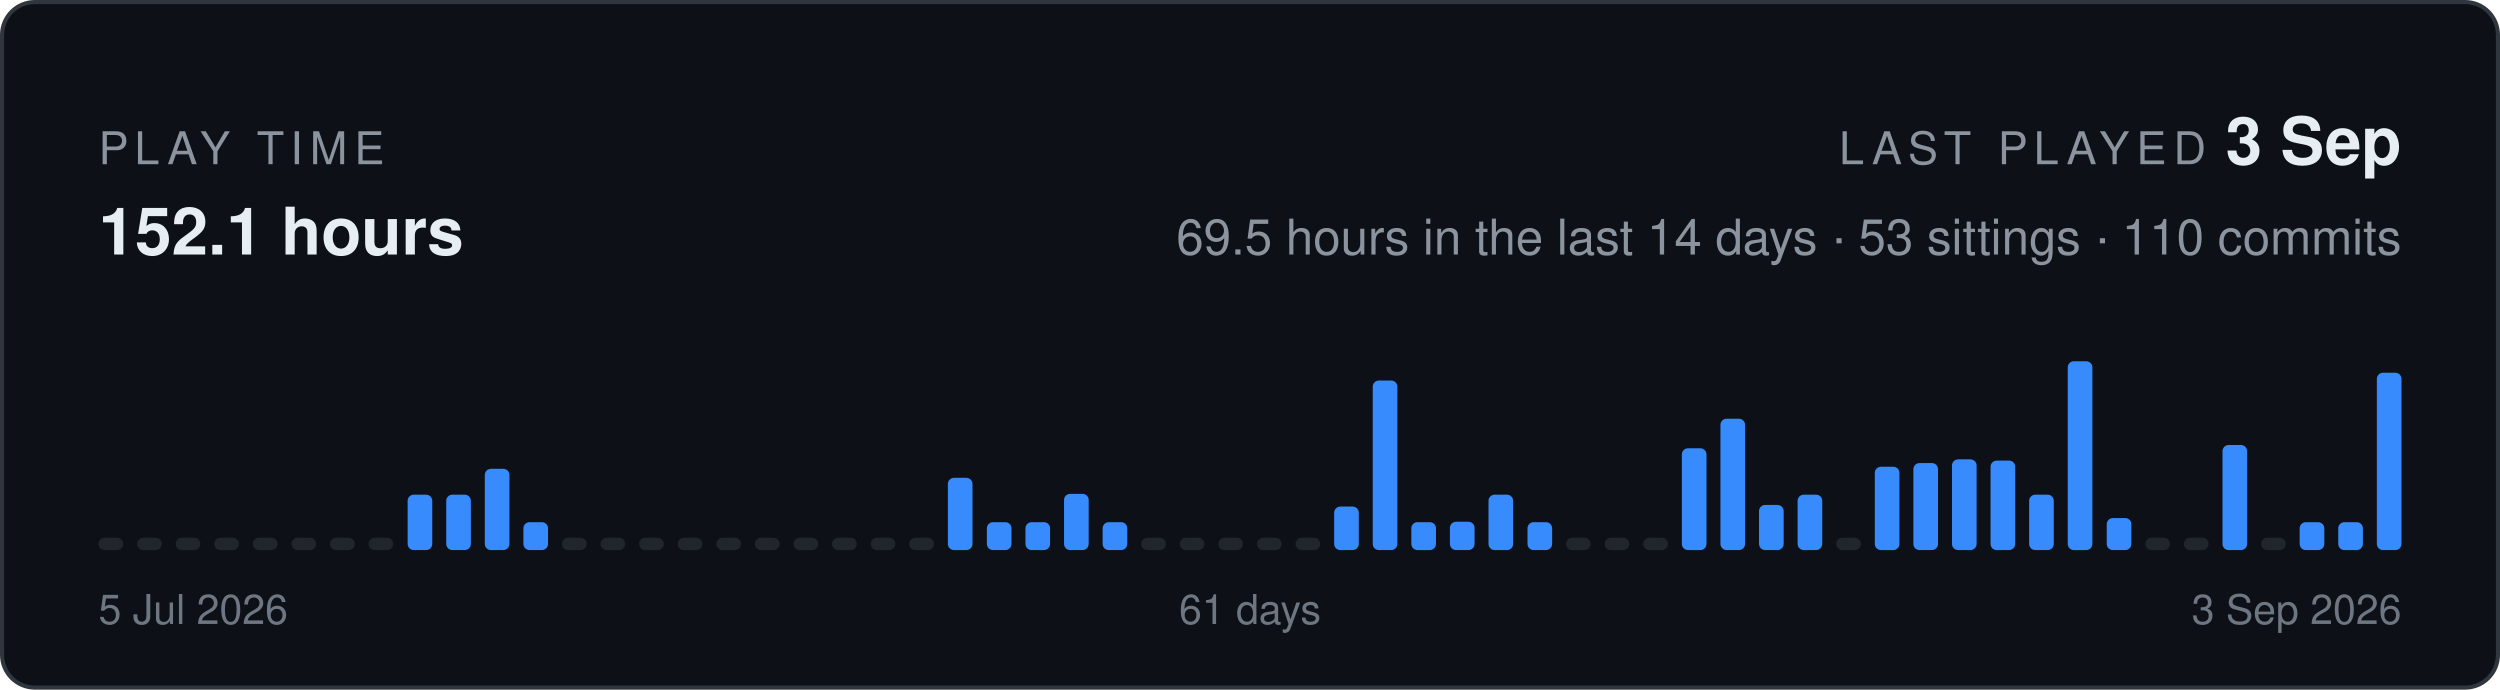
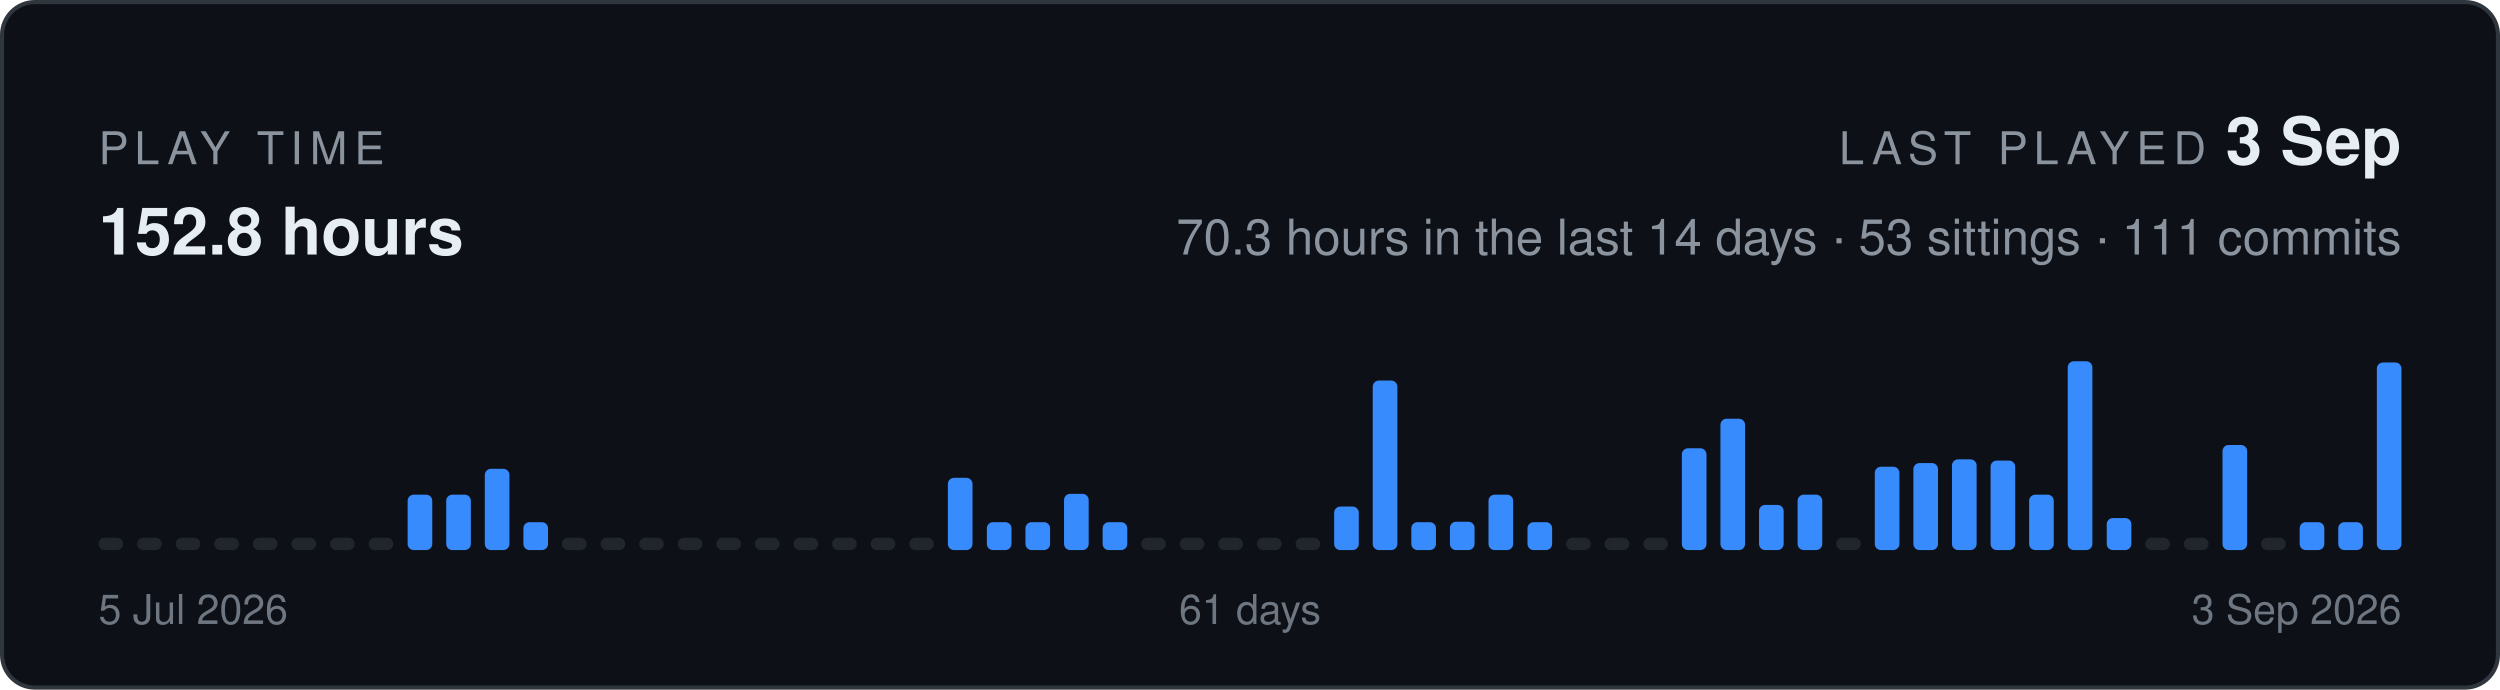
- <svg xmlns="http://www.w3.org/2000/svg" width="609" height="168" viewBox="0 0 609 168" role="img" aria-label="Play time: 152.1 hours over 110 commits, last played 3 Sep">
+ <svg xmlns="http://www.w3.org/2000/svg" width="609" height="168" viewBox="0 0 609 168" role="img" aria-label="Play time: 152.8 hours over 111 commits, last played 3 Sep">
  <style>
    .card { fill: #0d1117; stroke: #30363d }
    text { font-family: -apple-system, BlinkMacSystemFont, "Segoe UI", Helvetica, Arial, sans-serif }
    .label { font-size: 11px; letter-spacing: 1.7px; fill: #8b949e }
    .stat { font-size: 16px; font-weight: 600; letter-spacing: normal; fill: #e6edf3 }
    .note { font-size: 12px; fill: #8b949e }
    .axis { font-size: 10px; fill: #6e7681 }
    .bar { fill: #388bfd }
    .bar-quiet { fill: #21262d }
  </style>
  <rect class="card" x="0.5" y="0.5" width="608" height="167" rx="8" />
  <text class="label" x="24" y="40">PLAY TIME</text>
-   <text class="stat" x="24" y="62">152.1 hours</text>
+   <text class="stat" x="24" y="62">152.8 hours</text>
  <text class="label" x="585" y="40" text-anchor="end">LAST PLAYED <tspan class="stat">3 Sep</tspan>
  </text>
-   <text class="note" x="585" y="62" text-anchor="end">69.5 hours in the last 14 days   ·   53 sittings   ·   110 commits</text>
+   <text class="note" x="585" y="62" text-anchor="end">70.3 hours in the last 14 days   ·   53 sittings   ·   111 commits</text>
  <rect class="bar-quiet" x="24.0" y="131.0" width="6" height="3.0" rx="1.5" />
  <rect class="bar-quiet" x="33.4" y="131.0" width="6" height="3.0" rx="1.5" />
  <rect class="bar-quiet" x="42.8" y="131.0" width="6" height="3.0" rx="1.5" />
  <rect class="bar-quiet" x="52.2" y="131.0" width="6" height="3.0" rx="1.5" />
  <rect class="bar-quiet" x="61.6" y="131.0" width="6" height="3.0" rx="1.5" />
  <rect class="bar-quiet" x="71.0" y="131.0" width="6" height="3.0" rx="1.5" />
  <rect class="bar-quiet" x="80.4" y="131.0" width="6" height="3.0" rx="1.5" />
  <rect class="bar-quiet" x="89.8" y="131.0" width="6" height="3.0" rx="1.5" />
  <rect class="bar" x="99.3" y="120.5" width="6" height="13.5" rx="1.5" />
  <rect class="bar" x="108.7" y="120.5" width="6" height="13.5" rx="1.5" />
  <rect class="bar" x="118.1" y="114.2" width="6" height="19.8" rx="1.5" />
  <rect class="bar" x="127.5" y="127.2" width="6" height="6.8" rx="1.5" />
  <rect class="bar-quiet" x="136.9" y="131.0" width="6" height="3.0" rx="1.5" />
  <rect class="bar-quiet" x="146.3" y="131.0" width="6" height="3.0" rx="1.5" />
  <rect class="bar-quiet" x="155.7" y="131.0" width="6" height="3.0" rx="1.5" />
  <rect class="bar-quiet" x="165.1" y="131.0" width="6" height="3.0" rx="1.5" />
  <rect class="bar-quiet" x="174.5" y="131.0" width="6" height="3.0" rx="1.5" />
  <rect class="bar-quiet" x="183.9" y="131.0" width="6" height="3.0" rx="1.5" />
  <rect class="bar-quiet" x="193.3" y="131.0" width="6" height="3.0" rx="1.5" />
  <rect class="bar-quiet" x="202.7" y="131.0" width="6" height="3.0" rx="1.5" />
  <rect class="bar-quiet" x="212.1" y="131.0" width="6" height="3.0" rx="1.5" />
  <rect class="bar-quiet" x="221.5" y="131.0" width="6" height="3.0" rx="1.5" />
  <rect class="bar" x="230.9" y="116.4" width="6" height="17.6" rx="1.5" />
  <rect class="bar" x="240.4" y="127.2" width="6" height="6.8" rx="1.5" />
  <rect class="bar" x="249.8" y="127.2" width="6" height="6.8" rx="1.5" />
  <rect class="bar" x="259.2" y="120.3" width="6" height="13.7" rx="1.5" />
  <rect class="bar" x="268.6" y="127.2" width="6" height="6.8" rx="1.5" />
  <rect class="bar-quiet" x="278.0" y="131.0" width="6" height="3.0" rx="1.5" />
  <rect class="bar-quiet" x="287.4" y="131.0" width="6" height="3.0" rx="1.5" />
  <rect class="bar-quiet" x="296.8" y="131.0" width="6" height="3.0" rx="1.5" />
  <rect class="bar-quiet" x="306.2" y="131.0" width="6" height="3.0" rx="1.5" />
  <rect class="bar-quiet" x="315.6" y="131.0" width="6" height="3.0" rx="1.5" />
  <rect class="bar" x="325.0" y="123.4" width="6" height="10.6" rx="1.5" />
  <rect class="bar" x="334.4" y="92.7" width="6" height="41.3" rx="1.5" />
  <rect class="bar" x="343.8" y="127.2" width="6" height="6.8" rx="1.5" />
  <rect class="bar" x="353.2" y="127.1" width="6" height="6.9" rx="1.5" />
  <rect class="bar" x="362.6" y="120.5" width="6" height="13.5" rx="1.5" />
  <rect class="bar" x="372.1" y="127.2" width="6" height="6.8" rx="1.5" />
  <rect class="bar-quiet" x="381.5" y="131.0" width="6" height="3.0" rx="1.5" />
  <rect class="bar-quiet" x="390.9" y="131.0" width="6" height="3.0" rx="1.5" />
  <rect class="bar-quiet" x="400.3" y="131.0" width="6" height="3.0" rx="1.5" />
  <rect class="bar" x="409.7" y="109.2" width="6" height="24.8" rx="1.5" />
  <rect class="bar" x="419.1" y="102.0" width="6" height="32.0" rx="1.5" />
  <rect class="bar" x="428.5" y="123.0" width="6" height="11.0" rx="1.5" />
  <rect class="bar" x="437.9" y="120.5" width="6" height="13.5" rx="1.5" />
  <rect class="bar-quiet" x="447.3" y="131.0" width="6" height="3.0" rx="1.5" />
  <rect class="bar" x="456.7" y="113.7" width="6" height="20.3" rx="1.5" />
  <rect class="bar" x="466.1" y="112.8" width="6" height="21.2" rx="1.5" />
  <rect class="bar" x="475.5" y="111.9" width="6" height="22.1" rx="1.5" />
  <rect class="bar" x="484.9" y="112.2" width="6" height="21.8" rx="1.5" />
  <rect class="bar" x="494.3" y="120.5" width="6" height="13.5" rx="1.5" />
  <rect class="bar" x="503.7" y="88.0" width="6" height="46.0" rx="1.5" />
  <rect class="bar" x="513.2" y="126.2" width="6" height="7.8" rx="1.5" />
  <rect class="bar-quiet" x="522.6" y="131.0" width="6" height="3.0" rx="1.5" />
  <rect class="bar-quiet" x="532.0" y="131.0" width="6" height="3.0" rx="1.5" />
  <rect class="bar" x="541.4" y="108.4" width="6" height="25.6" rx="1.5" />
  <rect class="bar-quiet" x="550.8" y="131.0" width="6" height="3.0" rx="1.5" />
  <rect class="bar" x="560.2" y="127.2" width="6" height="6.8" rx="1.5" />
  <rect class="bar" x="569.6" y="127.2" width="6" height="6.8" rx="1.5" />
-   <rect class="bar" x="579.0" y="90.8" width="6" height="43.2" rx="1.5" />
+   <rect class="bar" x="579.0" y="88.3" width="6" height="45.7" rx="1.5" />
  <text class="axis" x="24" y="152">5 Jul 2026</text>
  <text class="axis" x="304.5" y="152" text-anchor="middle">61 days</text>
  <text class="axis" x="585" y="152" text-anchor="end">3 Sep 2026</text>
</svg>
